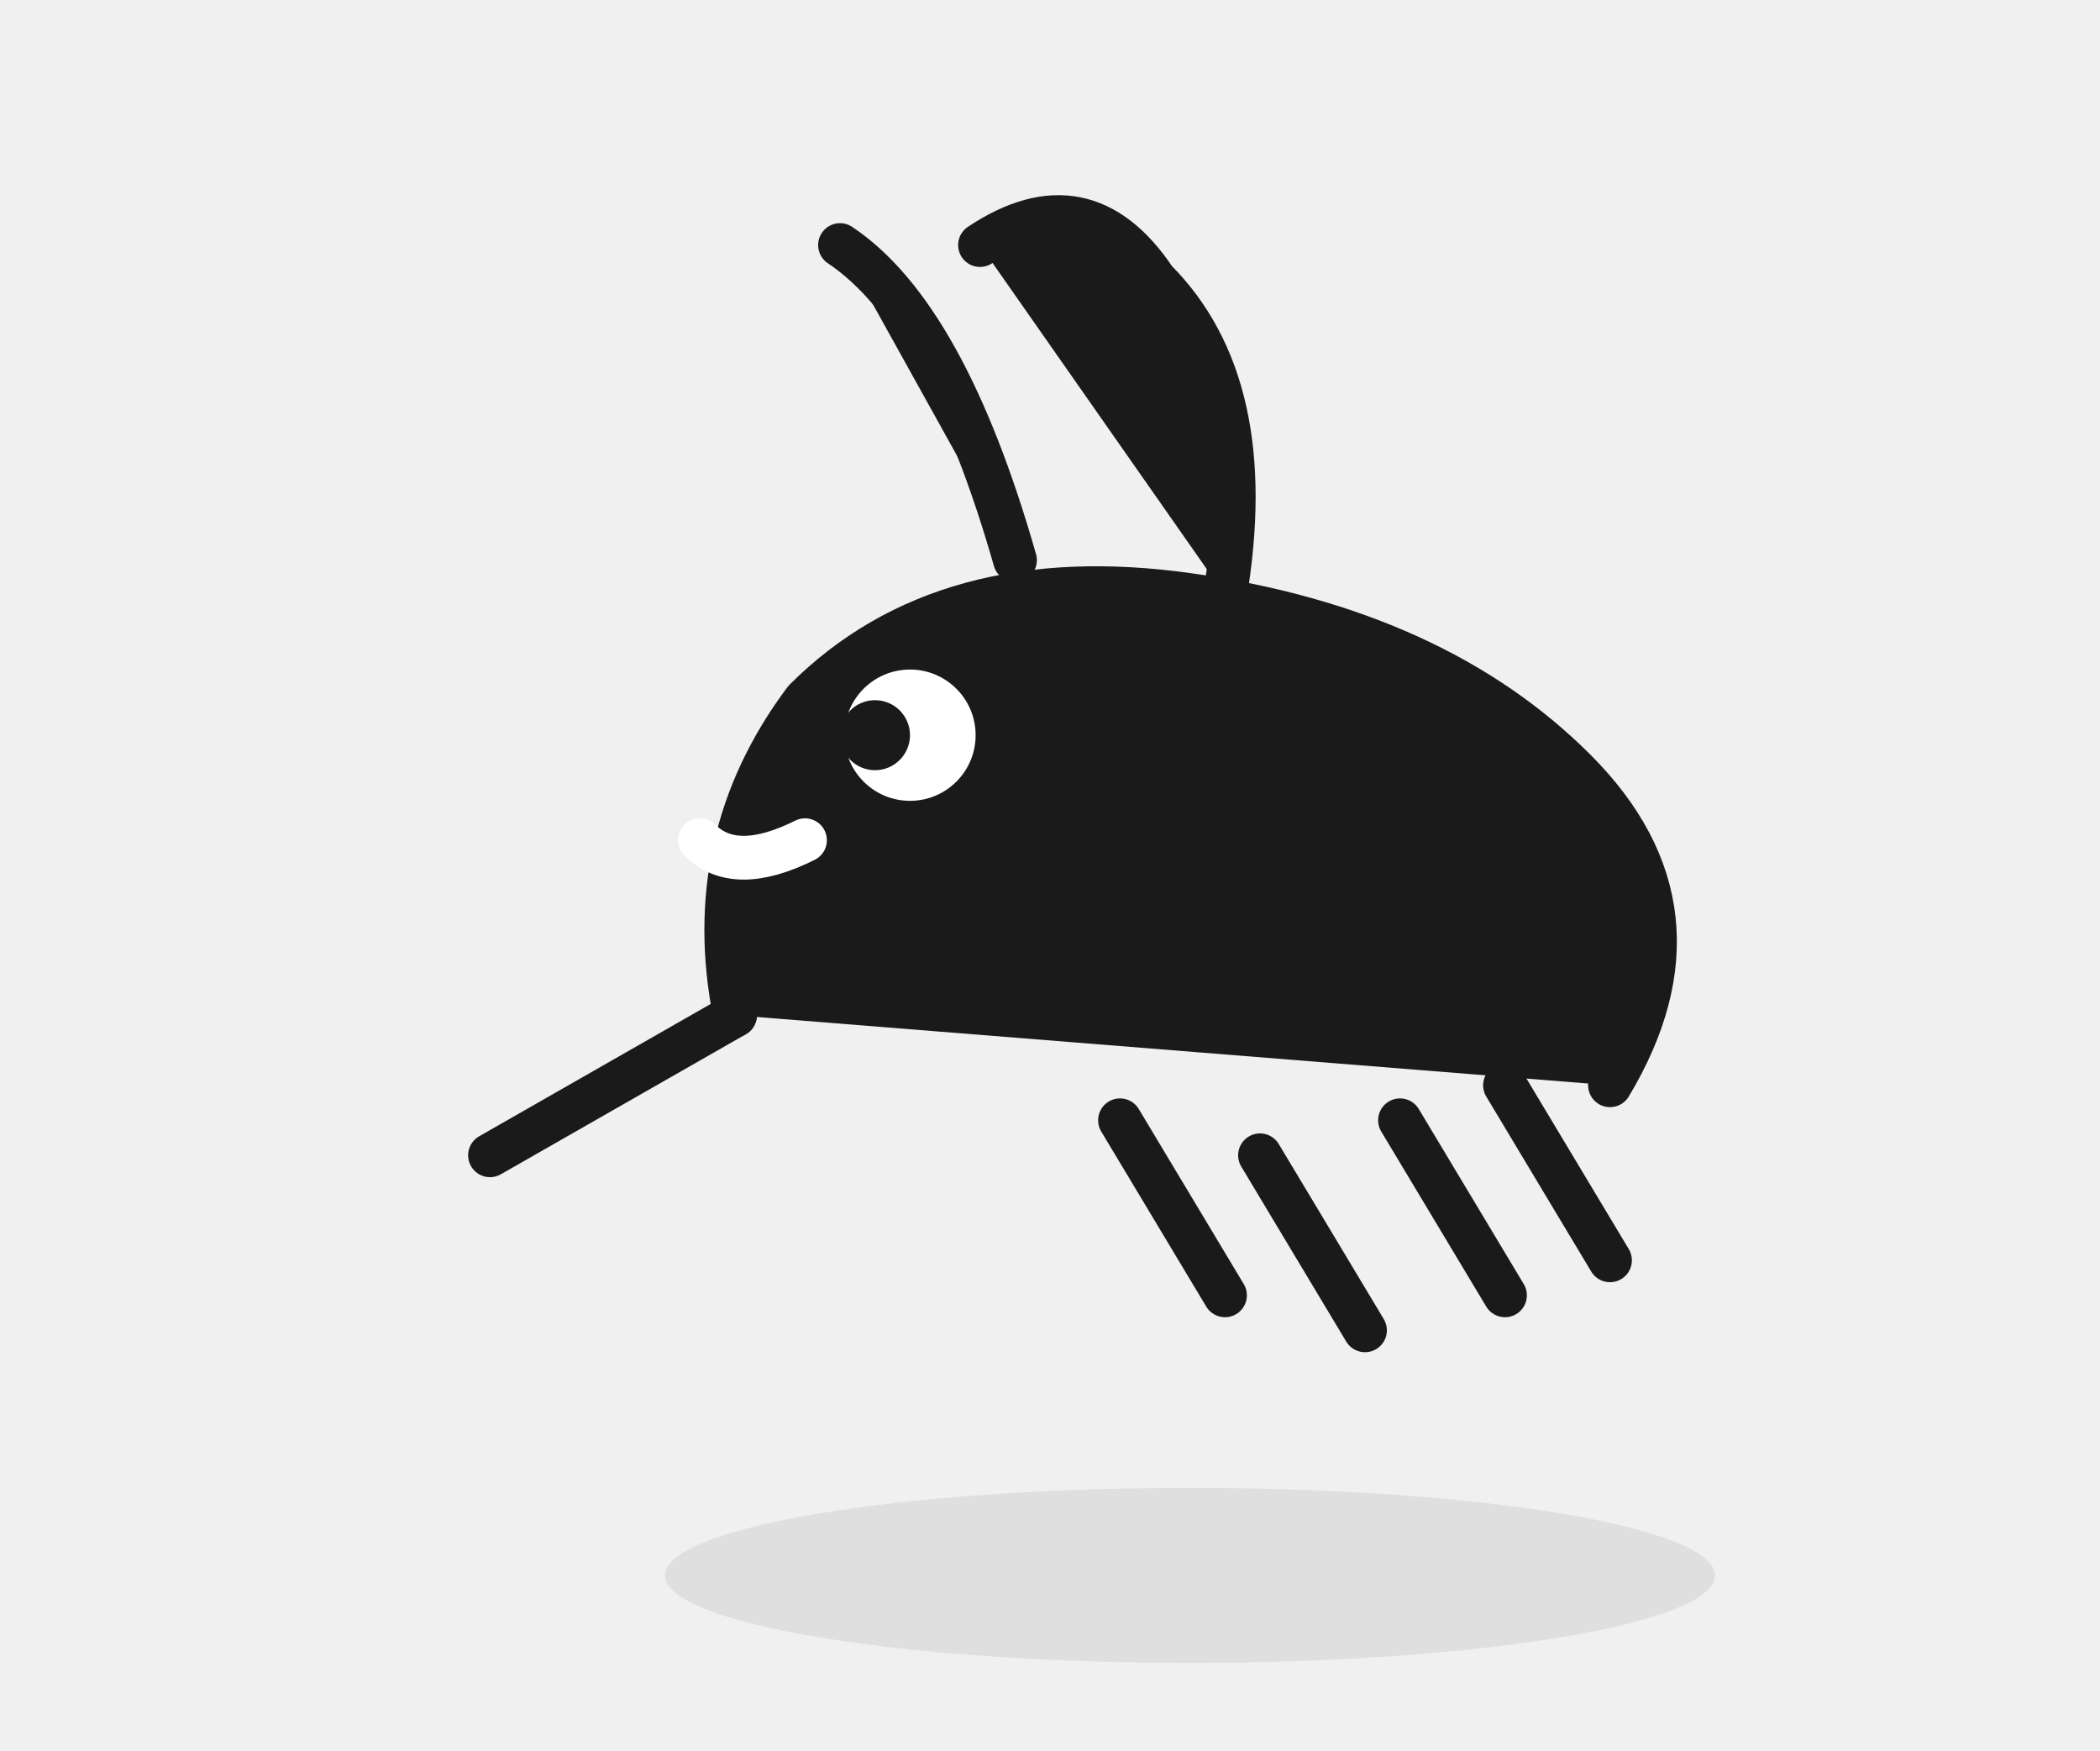
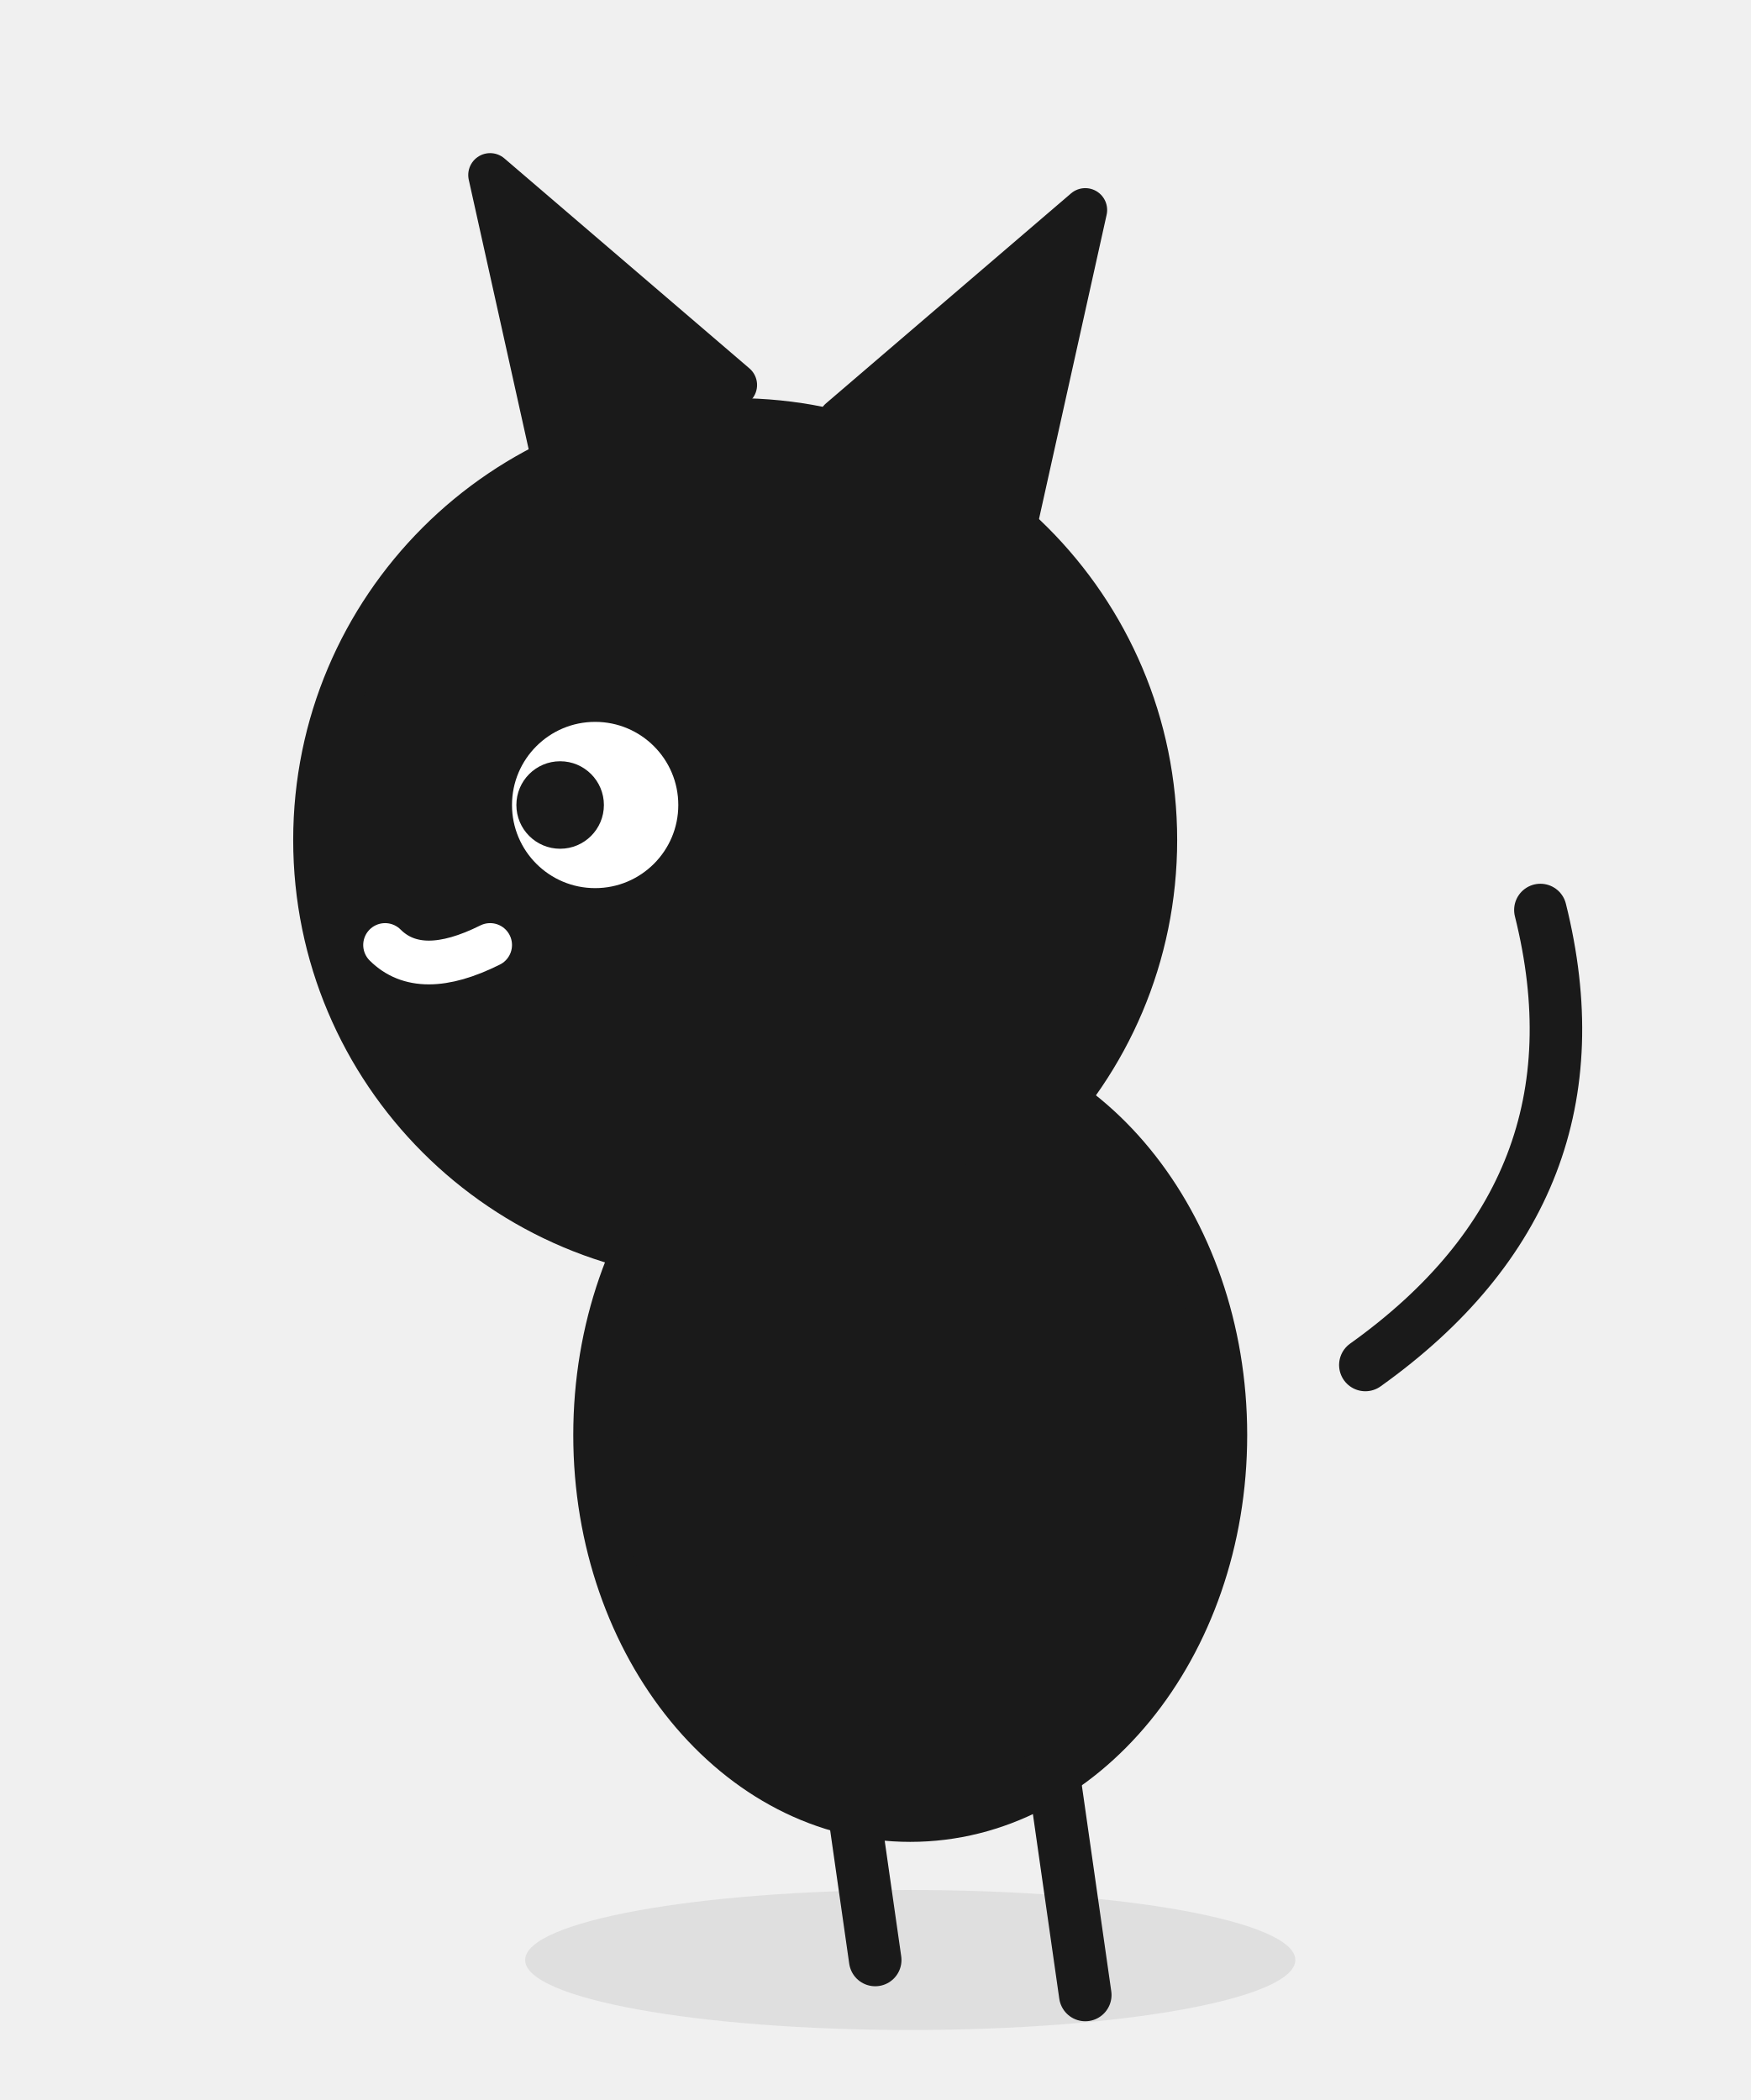
- <svg xmlns="http://www.w3.org/2000/svg" viewBox="0 0 120 100" fill="none" stroke="#1a1a1a" stroke-width="2.5" stroke-linecap="round" stroke-linejoin="round">
-   <ellipse cx="68" cy="90" rx="30" ry="5" fill="#1a1a1a" opacity="0.08" stroke="none" />
-   <path d="M92 62 Q98 52 90 44 Q82 36 68 34 Q54 32 46 40 Q40 48 42 58" fill="#1a1a1a" stroke="#1a1a1a" />
-   <path d="M42 58 L28 66" fill="none" stroke="#1a1a1a" />
-   <circle cx="52" cy="42" r="5" fill="#fff" stroke="#1a1a1a" />
-   <circle cx="50" cy="42" r="2" fill="#1a1a1a" stroke="none" />
-   <path d="M46 48 Q42 50 40 48" fill="none" stroke="#fff" />
-   <path d="M86 62 L92 72 M80 64 L86 74 M72 66 L78 76 M64 64 L70 74" fill="none" stroke="#1a1a1a" />
-   <path d="M70 34 Q72 22 66 16 Q62 10 56 14" fill="#1a1a1a" stroke="#1a1a1a" />
-   <path d="M58 32 Q54 18 48 14" fill="#1a1a1a" stroke="#1a1a1a" />
+ <svg xmlns="http://www.w3.org/2000/svg" viewBox="0 0 100 120" fill="none" stroke="#1a1a1a" stroke-width="2.5" stroke-linecap="round" stroke-linejoin="round">
+   <ellipse cx="52" cy="112" rx="22" ry="4" fill="#1a1a1a" opacity="0.08" stroke="none" />
+   <path d="M78 78 Q92 68 88 52" fill="none" stroke="#1a1a1a" stroke-width="3" />
+   <ellipse cx="52" cy="82" rx="18" ry="22" fill="#1a1a1a" stroke="#1a1a1a" />
+   <circle cx="42" cy="48" r="24" fill="#1a1a1a" stroke="#1a1a1a" />
+   <path d="M32 28 L28 10 L42 22 Z" fill="#1a1a1a" stroke="#1a1a1a" />
+   <path d="M58 30 L62 12 L48 24 Z" fill="#1a1a1a" stroke="#1a1a1a" />
+   <circle cx="34" cy="46" r="6" fill="#fff" stroke="#1a1a1a" />
+   <circle cx="32" cy="46" r="2.5" fill="#1a1a1a" stroke="none" />
+   <path d="M28 54 Q24 56 22 54" fill="none" stroke="#fff" />
+   <path d="M48 98 L50 112 M60 100 L62 114" fill="none" stroke="#1a1a1a" stroke-width="3" />
</svg>
